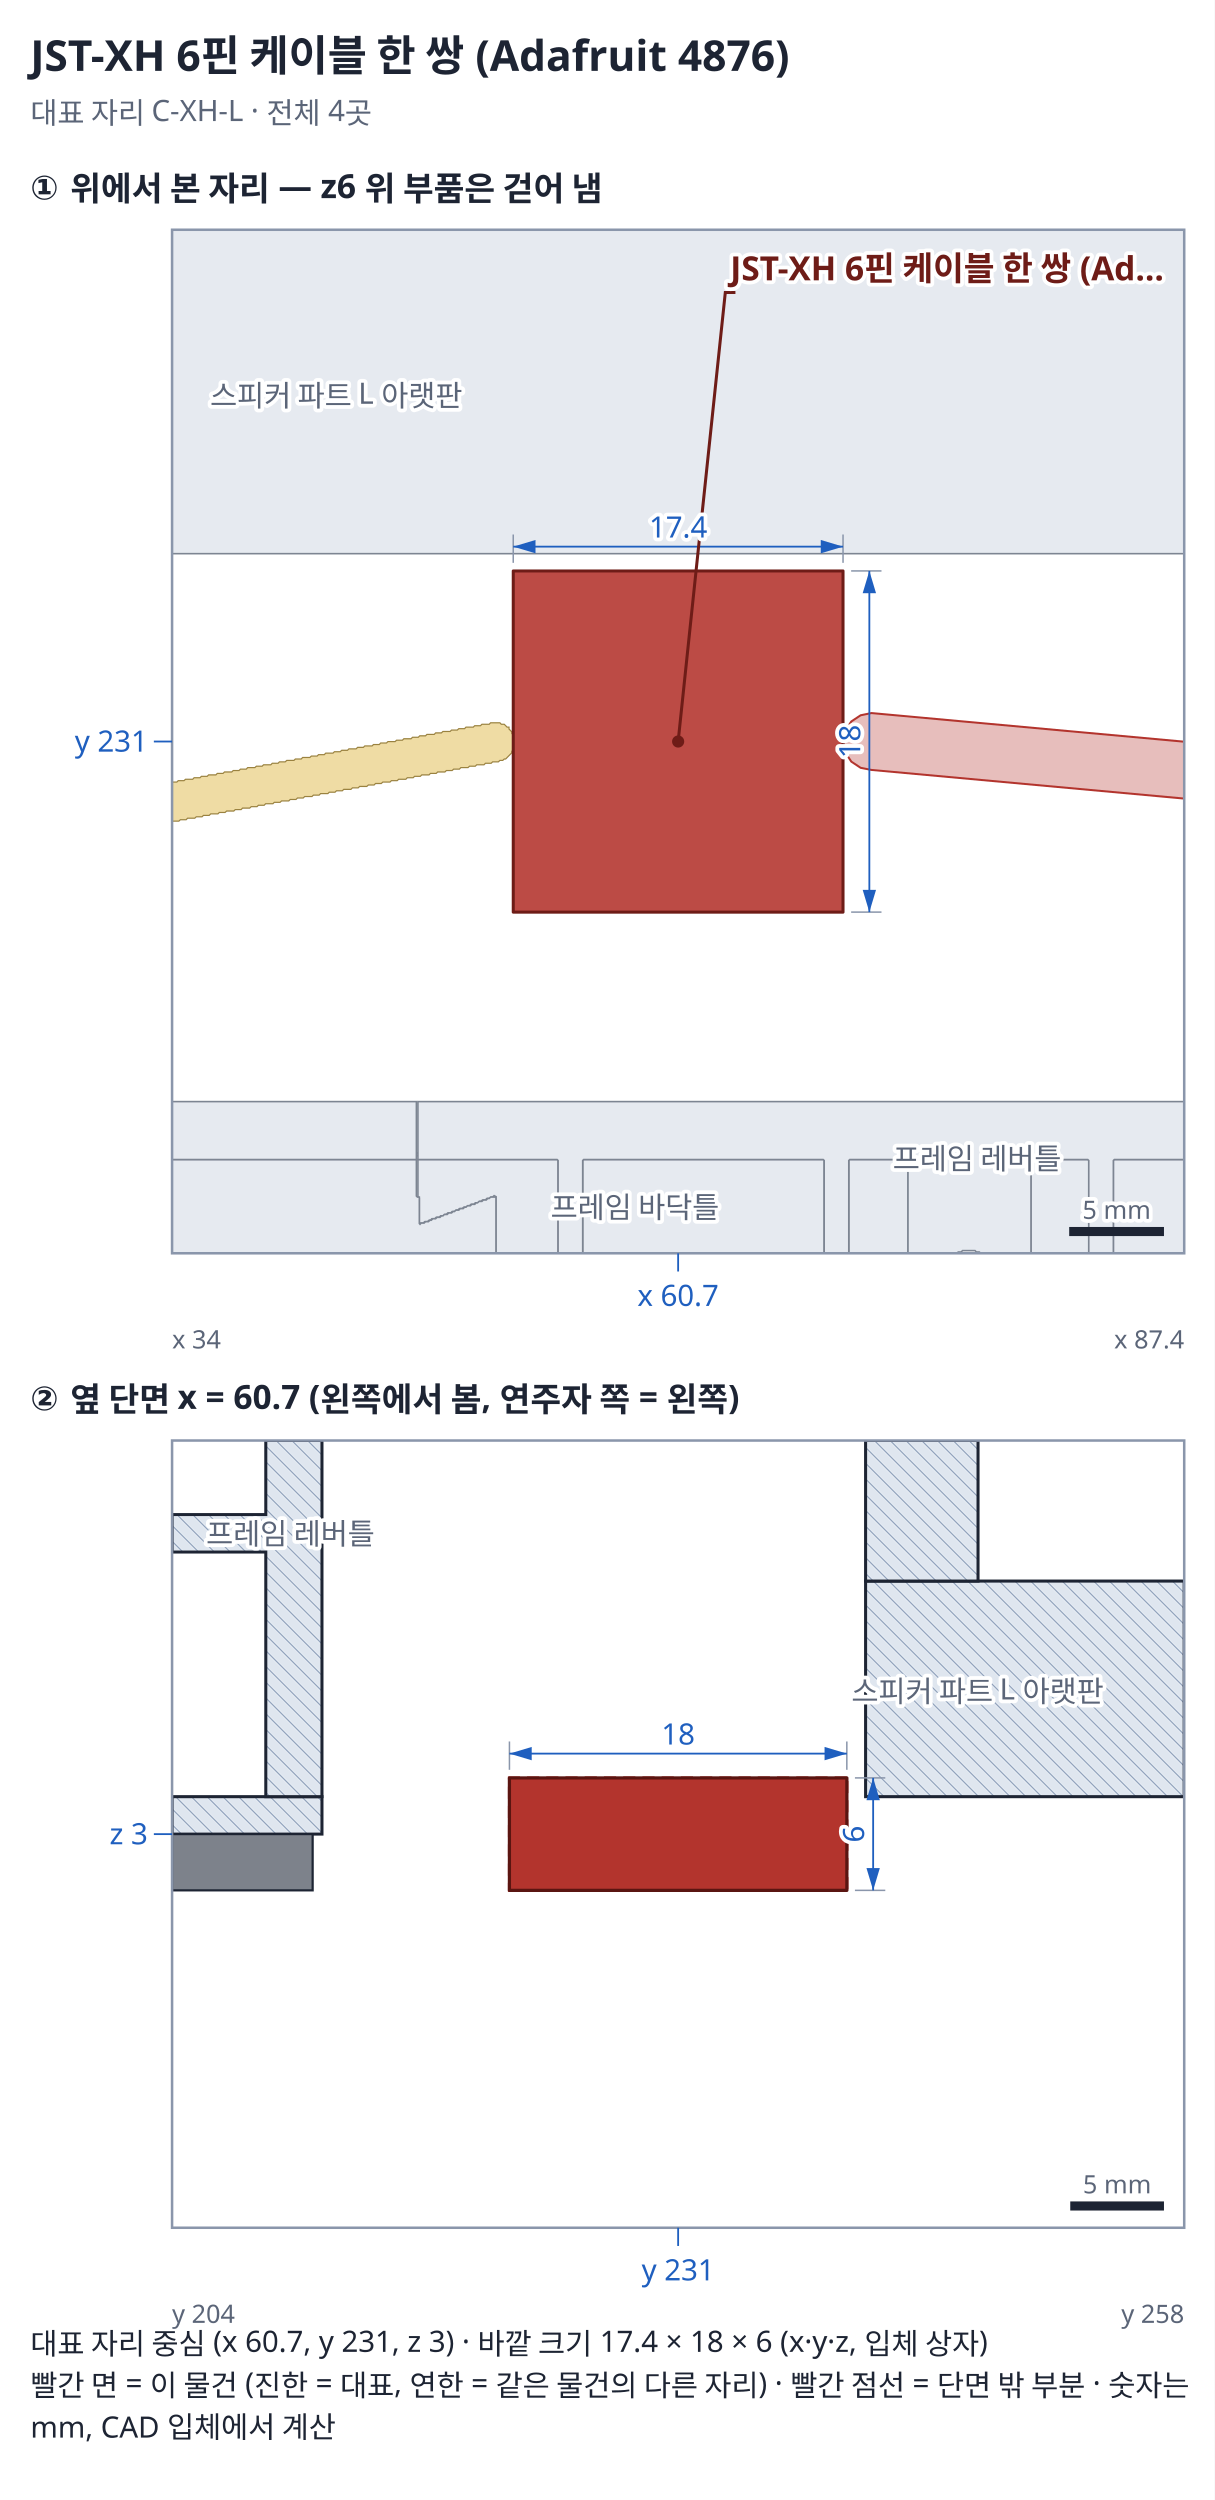
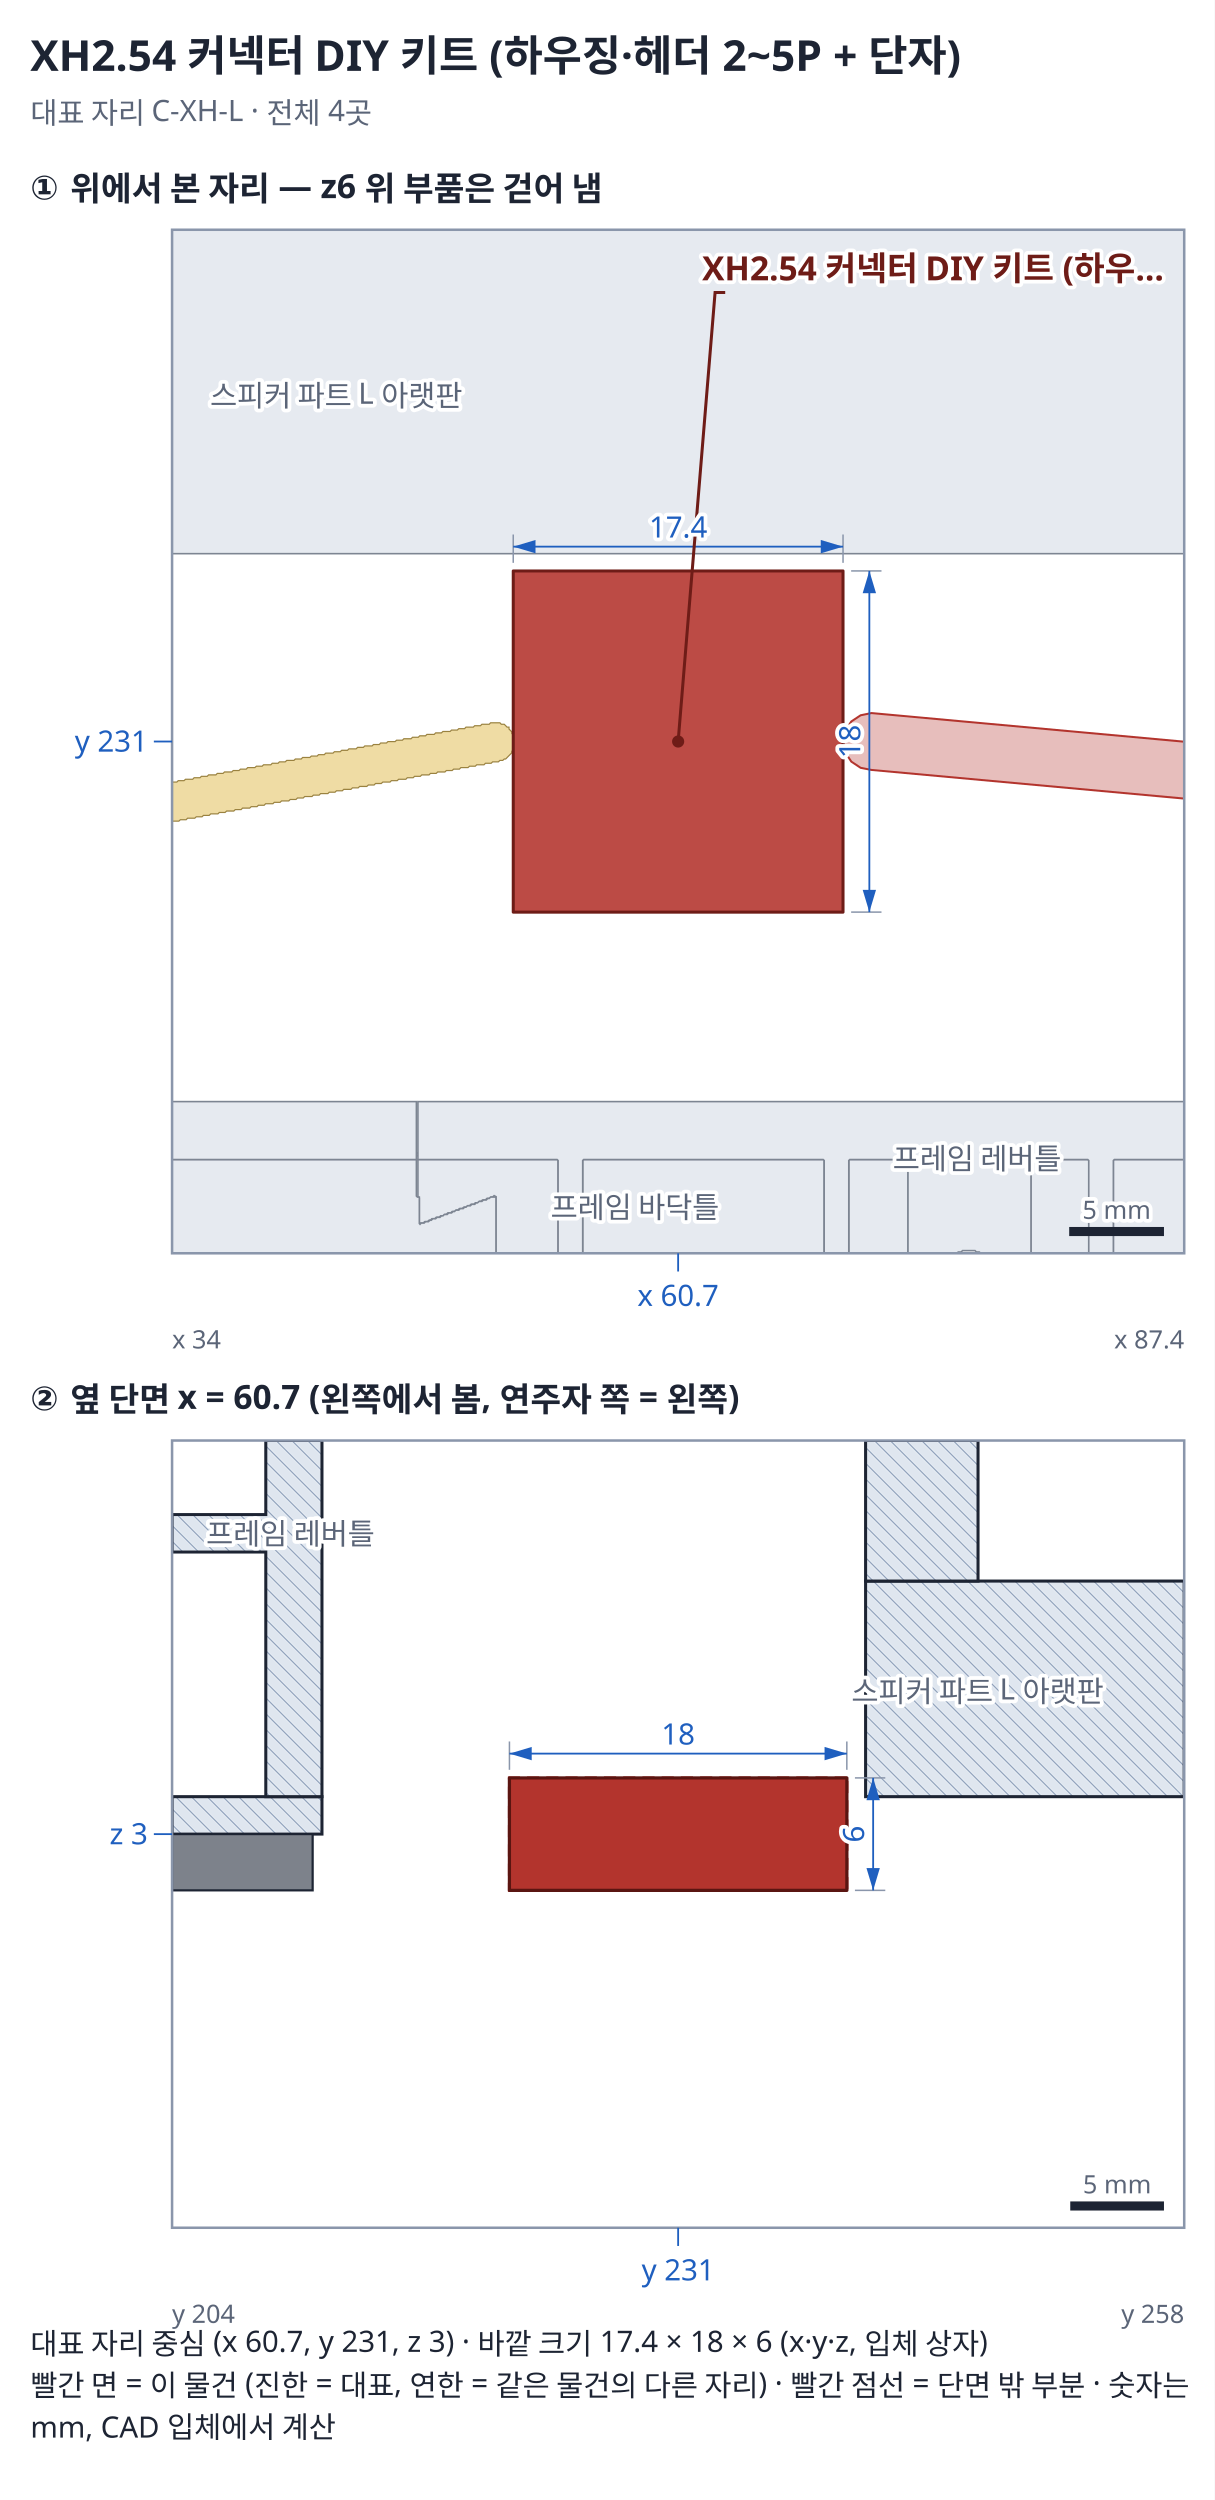
<svg xmlns="http://www.w3.org/2000/svg" viewBox="0 0 120 247" width="600" height="1235">
  <defs>
    <style>
.bg{fill:#ffffff}
.frame{fill:none;stroke:#1d2433;stroke-width:.5}
.t{font-family:'Apple SD Gothic Neo','Noto Sans KR','Malgun Gothic','IBM Plex Sans KR',sans-serif;fill:#1d2433}
.h{paint-order:stroke;stroke:#ffffff;stroke-width:.75;stroke-linejoin:round}
.tb{font-weight:700}
.td{fill:#1f5fbf}
.tm{fill:#5b6578}
.tr{fill:#c2410c}
.S-wood{fill:url(#hw);stroke:#1d2433;stroke-width:.4;stroke-linejoin:round}
.S-print{fill:url(#hp);stroke:#1d2433;stroke-width:.4;stroke-linejoin:round}
.S-metal{fill:url(#hm);stroke:#1d2433;stroke-width:.32;stroke-linejoin:round}
.S-rubber{fill:#50555e;stroke:#1d2433;stroke-width:.25}
.S-elec{fill:url(#he);stroke:#1d2433;stroke-width:.3}
.S-screen{fill:#3a4150;stroke:#1d2433;stroke-width:.3}
.S-cable{fill:#e3b23c;stroke:#6b5a1e;stroke-width:.18}
.S-ctx{fill:#eceef1;stroke:#a3aab5;stroke-width:.18}
.P-wood{fill:#f2e6d2;stroke:#39404d;stroke-width:.22;stroke-linejoin:round}
.P-print{fill:#e5ebf3;stroke:#39404d;stroke-width:.22;stroke-linejoin:round}
.P-metal{fill:#c9ced6;stroke:#39404d;stroke-width:.2}
.P-rubber{fill:#7d828b;stroke:#39404d;stroke-width:.18}
.P-elec{fill:#d3ead8;stroke:#39404d;stroke-width:.2}
.P-screen{fill:#596070;stroke:#39404d;stroke-width:.2}
.P-cable{fill:#f0cf7a;fill-opacity:.55;stroke:#8a7430;stroke-width:.14;stroke-opacity:.7}
.P-ctx{fill:#f2f3f5;stroke:#b3b9c3;stroke-width:.18}
.air{fill:#e8f1fb;stroke:none}
.hid{fill:none;stroke:#39404d;stroke-width:.24;stroke-dasharray:1.6 .9}
.hidc{fill:none;stroke:#c2410c;stroke-width:.28;stroke-dasharray:2.2 1.1}
.ph{fill:none;stroke:#5b6578;stroke-width:.3;stroke-dasharray:4 1 1 1}
.cl{fill:none;stroke:#6b7690;stroke-width:.2;stroke-dasharray:6 1.2 1 1.2}
.thin{fill:none;stroke:#39404d;stroke-width:.2}
.vis{fill:none;stroke:#1d2433;stroke-width:.3}
.sound{fill:none;stroke:#c2410c;stroke-width:.4;stroke-dasharray:3 1.2}
.ax{fill:none;stroke:#7a3fb5;stroke-width:.3;stroke-dasharray:5 1.2 1 1.2}
.keep{fill:none;stroke:#b42318;stroke-width:.3;stroke-dasharray:1.2 1}
.dm{fill:none;stroke:#1f5fbf;stroke-width:.18}
.ex{fill:none;stroke:#8a96ab;stroke-width:.15}
.ah{fill:#1f5fbf;stroke:none}
.ld{fill:none;stroke:#3d4555;stroke-width:.18}
.dot{fill:#3d4555}
.bal{fill:#ffffff;stroke:#1d2433;stroke-width:.25}
.secl{fill:none;stroke:#1d2433;stroke-width:.55}
.seca{fill:#1d2433}
.grid{fill:none;stroke:#1d2433;stroke-width:.25}
.grid2{fill:none;stroke:#8a96ab;stroke-width:.15}
.box{fill:#fbfbfc;stroke:#c3c9d3;stroke-width:.2}
.sheetply{fill:#fbf6ee;stroke:#1d2433;stroke-width:.35}
.zone{fill:#f4f6f9;stroke:#8a96ab;stroke-width:.2}
.datum{fill:none;stroke:#15803d;stroke-width:.9;stroke-linecap:round;stroke-opacity:.9}
.spot{fill:none;stroke:#c2410c;stroke-width:.32}
.spoth{fill:none;stroke:#c2410c;stroke-width:.32;stroke-dasharray:.45 .3}

.Zkw{fill:#fbfbf8;stroke:#7d8592;stroke-width:.16}.Zkb{fill:#aab0b9;stroke:#5d6672;stroke-width:.16}.Zpr{fill:#e6eaf0;stroke:#7d8592;stroke-width:.16}
.Zwd{fill:#efe4d0;stroke:#8a7a5e;stroke-width:.16}.Zel{fill:#dbe9df;stroke:#6f8a77;stroke-width:.16}.Zmt{fill:#d2d7de;stroke:#6f7887;stroke-width:.14}
.Zrb{fill:#c4c8ce;stroke:#6f7887;stroke-width:.14}.Zcb{fill:#efdca4;stroke:#9a8240;stroke-width:.12}
.Skw{fill:#f4f4ee;stroke:#1d2433;stroke-width:.3}.Skb{fill:#8e95a0;stroke:#1d2433;stroke-width:.3}.Spr{fill:url(#hp);stroke:#1d2433;stroke-width:.3}
.Swd{fill:url(#hw);stroke:#1d2433;stroke-width:.3}.Sel{fill:url(#he);stroke:#1d2433;stroke-width:.26}.Smt{fill:url(#hm);stroke:#1d2433;stroke-width:.24}
.Srb{fill:#7d828b;stroke:#1d2433;stroke-width:.22}.Scb{fill:#e3b23c;stroke:#6b5a1e;stroke-width:.16}
.HL{fill:#B3342D;fill-opacity:.88;stroke:#6e1c17;stroke-width:.3;stroke-linejoin:round}
.HLs{fill:#B3342D;stroke:#5a1511;stroke-width:.32;stroke-linejoin:round}
.HL2{fill:#B3342D;fill-opacity:.32;stroke:#B3342D;stroke-width:.2}
.HLp{fill:#B3342D;fill-opacity:.14;stroke:#B3342D;stroke-width:.3;stroke-dasharray:1.2 .7}
.HH{fill:#d9822b;fill-opacity:.35;stroke:#a35a12;stroke-width:.22}
.vf{fill:none;stroke:#8a96ab;stroke-width:.25}
.lead{fill:none;stroke:#6e1c17;stroke-width:.3}
.tl{fill:#6e1c17}
.nb{fill:#5b6578}
</style>
    <pattern id="hw" patternUnits="userSpaceOnUse" width="1.6" height="1.6" patternTransform="rotate(45)">
      <rect width="1.6" height="1.6" fill="#ecdcc2" />
      <line x1="0" y1="0" x2="0" y2="1.6" stroke="#a8875a" stroke-width=".22" />
    </pattern>
    <pattern id="hp" patternUnits="userSpaceOnUse" width="1.1" height="1.1" patternTransform="rotate(-45)">
      <rect width="1.1" height="1.1" fill="#dfe6ef" />
      <line x1="0" y1="0" x2="0" y2="1.1" stroke="#7f93b0" stroke-width=".16" />
    </pattern>
    <pattern id="hm" patternUnits="userSpaceOnUse" width=".9" height=".9" patternTransform="rotate(45)">
      <rect width=".9" height=".9" fill="#c3c8d1" />
      <path d="M0 0V.9M0 0H.9" stroke="#5d6778" stroke-width=".12" />
    </pattern>
    <pattern id="he" patternUnits="userSpaceOnUse" width="1.4" height="1.4">
      <rect width="1.4" height="1.4" fill="#cfe6d3" />
      <line x1="0" y1=".7" x2="1.4" y2=".7" stroke="#5f9a6c" stroke-width=".14" />
    </pattern>
    <clipPath id="c0">
      <rect x="17.00" y="22.70" width="100.00" height="101.12" />
    </clipPath>
    <clipPath id="c1">
      <rect x="17.00" y="142.32" width="100.00" height="77.78" />
    </clipPath>
  </defs>
  <rect class="bg" x="0" y="0" width="120" height="247" />
  <g class="L-geo">
    <path class="Zrb" fill-rule="evenodd" d="M41.36 113.91 41.07 113.91 41.07 114.20 41.36 114.20Z" clip-path="url(#c0)" />
    <path class="Zcb" fill-rule="evenodd" d="M17.82 80.99 18.39 80.99 18.53 80.84 19.24 80.84 19.39 80.70 19.96 80.70 20.10 80.56 20.67 80.56 20.82 80.41 21.53 80.41 21.67 80.27 22.24 80.27 22.39 80.13 23.10 80.13 23.24 79.99 23.82 79.99 23.96 79.84 24.67 79.84 24.82 79.70 25.39 79.70 25.53 79.56 26.10 79.56 26.24 79.41 26.96 79.41 27.10 79.27 27.67 79.27 27.82 79.13 28.53 79.13 28.67 78.99 29.24 78.99 29.39 78.84 29.96 78.84 30.10 78.70 30.82 78.70 30.96 78.56 31.53 78.56 31.67 78.41 32.39 78.41 32.53 78.27 33.10 78.27 33.24 78.13 33.82 78.13 33.96 77.99 34.67 77.99 34.82 77.84 35.39 77.84 35.53 77.70 36.24 77.70 36.39 77.56 36.96 77.56 37.10 77.41 37.67 77.41 37.82 77.27 38.53 77.27 38.67 77.13 39.24 77.13 39.39 76.99 40.10 76.99 40.24 76.84 40.82 76.84 40.96 76.70 41.53 76.70 41.67 76.56 42.39 76.56 42.53 76.41 43.10 76.41 43.24 76.27 43.96 76.27 44.10 76.13 44.67 76.13 44.82 75.99 45.39 75.99 45.53 75.84 46.24 75.84 46.39 75.70 46.96 75.70 47.10 75.56 47.82 75.56 47.96 75.41 48.53 75.41 48.67 75.27 49.24 75.27 49.39 75.13 49.67 75.13 49.82 74.99 49.96 74.99 50.57 74.37 50.57 74.23 50.71 74.09 50.71 72.60 50.57 72.46 50.57 72.31 50.29 72.03 50.29 71.84 50.10 71.84 49.82 71.56 49.53 71.56 49.39 71.41 48.47 71.41 48.33 71.56 47.61 71.56 47.47 71.70 46.90 71.70 46.76 71.84 46.04 71.84 45.90 71.99 45.33 71.99 45.18 72.13 44.61 72.13 44.47 72.27 43.76 72.27 43.61 72.41 43.04 72.41 42.90 72.56 42.18 72.56 42.04 72.70 41.47 72.70 41.33 72.84 40.76 72.84 40.61 72.99 39.90 72.99 39.76 73.13 39.18 73.13 39.04 73.27 38.33 73.27 38.18 73.41 37.61 73.41 37.47 73.56 36.90 73.56 36.76 73.70 36.04 73.70 35.90 73.84 35.33 73.84 35.18 73.99 34.47 73.99 34.33 74.13 33.76 74.13 33.61 74.27 33.04 74.27 32.90 74.41 32.18 74.41 32.04 74.56 31.47 74.56 31.33 74.70 30.76 74.70 30.61 74.84 29.90 74.84 29.76 74.99 29.18 74.99 29.04 75.13 28.33 75.13 28.18 75.27 27.61 75.27 27.47 75.41 26.90 75.41 26.76 75.56 26.04 75.56 25.90 75.70 25.33 75.70 25.18 75.84 24.47 75.84 24.33 75.99 23.76 75.99 23.61 76.13 23.04 76.13 22.90 76.27 22.18 76.27 22.04 76.41 21.47 76.41 21.33 76.56 20.61 76.56 20.47 76.70 19.90 76.70 19.76 76.84 19.18 76.84 19.04 76.99 18.33 76.99 18.18 77.13 17.61 77.13 17.47 77.27 17.00 77.27 17.00 81.13 17.67 81.13Z" clip-path="url(#c0)" />
    <path class="Zpr" fill-rule="evenodd" d="M117.00 22.70 17.00 22.70 17.00 54.70 117.00 54.70Z" clip-path="url(#c0)" />
    <path class="Zpr" fill-rule="evenodd" d="M55.14 114.56 41.29 114.56 41.29 118.23 41.43 118.37 41.43 120.84 41.82 120.84 41.96 120.70 42.24 120.70 42.39 120.56 42.53 120.56 42.67 120.41 42.96 120.41 43.10 120.27 43.39 120.27 43.53 120.13 43.82 120.13 43.96 119.99 44.10 119.99 44.24 119.84 44.53 119.84 44.67 119.70 44.96 119.70 45.10 119.56 45.24 119.56 45.39 119.41 45.67 119.41 45.82 119.27 46.10 119.27 46.24 119.13 46.39 119.13 46.53 118.99 46.82 118.99 46.96 118.84 47.24 118.84 47.39 118.70 47.53 118.70 47.67 118.56 47.96 118.56 48.10 118.41 48.39 118.41 48.53 118.27 48.67 118.27 48.82 118.13 49.00 118.23 49.00 123.84 55.14 123.84ZM81.43 114.56 57.57 114.56 57.57 123.84 81.43 123.84ZM89.71 114.56 83.86 114.56 83.86 123.84 89.71 123.84ZM107.57 114.56 101.86 114.56 101.86 123.84 107.57 123.84ZM117.00 114.56 110.00 114.56 110.00 123.84 117.00 123.84Z" clip-path="url(#c0)" />
    <path class="Zpr" fill-rule="evenodd" d="M57.57 114.66 57.67 114.56 81.33 114.56 81.43 114.66 81.43 123.84 83.86 123.84 83.86 114.66 83.96 114.56 89.61 114.56 89.71 114.66 89.71 123.84 94.53 123.84 94.67 123.70 94.96 123.70 95.10 123.56 96.33 123.56 96.47 123.70 96.76 123.70 96.90 123.84 101.86 123.84 101.86 114.66 101.96 114.56 107.47 114.56 107.57 114.66 107.57 123.84 110.00 123.84 110.00 114.66 110.10 114.56 117.00 114.56 117.00 108.84 41.29 108.84 41.29 114.56 55.04 114.56 55.14 114.66 55.14 123.84 57.57 123.84Z" clip-path="url(#c0)" />
    <path class="Zpr" fill-rule="evenodd" d="M49.00 118.27 48.47 118.27 48.33 118.41 48.18 118.41 48.04 118.56 47.76 118.56 47.61 118.70 47.33 118.70 47.18 118.84 47.04 118.84 46.90 118.99 46.61 118.99 46.47 119.13 46.18 119.13 46.04 119.27 45.90 119.27 45.76 119.41 45.47 119.41 45.33 119.56 45.04 119.56 44.90 119.70 44.76 119.70 44.61 119.84 44.33 119.84 44.18 119.99 43.90 119.99 43.76 120.13 43.61 120.13 43.47 120.27 43.18 120.27 43.04 120.41 42.76 120.41 42.61 120.56 42.47 120.56 42.33 120.70 42.04 120.70 41.90 120.84 41.61 120.84 41.50 120.96 41.43 120.88 41.43 118.27 41.24 118.27 41.14 118.17 41.14 114.56 17.00 114.56 17.00 123.84 49.00 123.84Z" clip-path="url(#c0)" />
    <path class="Zpr" fill-rule="evenodd" d="M41.14 108.84 17.00 108.84 17.00 114.56 41.14 114.56Z" clip-path="url(#c0)" />
    <path class="Spr" fill-rule="evenodd" d="M31.81 177.51 17.00 177.51 17.00 181.21 31.81 181.21Z" clip-path="url(#c1)" />
    <path class="Spr" fill-rule="evenodd" d="M31.81 142.32 26.26 142.32 26.26 149.64 17.00 149.64 17.00 153.34 26.26 153.34 26.26 177.51 31.81 177.51Z" clip-path="url(#c1)" />
    <path class="Spr" fill-rule="evenodd" d="M117.00 156.21 85.52 156.21 85.52 177.51 117.00 177.51Z" clip-path="url(#c1)" />
    <path class="Spr" fill-rule="evenodd" d="M96.63 142.32 85.52 142.32 85.52 156.21 96.63 156.21Z" clip-path="url(#c1)" />
    <path class="Srb" fill-rule="evenodd" d="M30.89 181.21 17.00 181.21 17.00 186.77 30.89 186.77Z" clip-path="url(#c1)" />
  </g>
  <g class="L-over">
    <path class="HL2" fill-rule="evenodd" d="M117.00 73.28 86.10 70.45 85.03 70.67 84.11 71.28 83.51 72.19 83.29 73.26 83.51 74.34 84.11 75.25 85.03 75.86 86.10 76.07 117.00 78.90Z" clip-path="url(#c0)" />
    <path class="HL" fill-rule="evenodd" d="M83.29 56.41 50.71 56.41 50.71 90.12 83.29 90.12Z" clip-path="url(#c0)" />
    <rect class="vf" x="17.000" y="22.700" width="100.000" height="101.124" />
    <rect class="seca" x="105.637" y="121.224" width="9.363" height="0.900" />
    <path class="HLp" fill-rule="evenodd" d="M83.67 175.66 50.33 175.66 50.33 186.77 83.67 186.77Z" clip-path="url(#c1)" />
    <path class="HLs" fill-rule="evenodd" d="M83.67 175.66 50.33 175.66 50.33 186.77 83.67 186.77Z" clip-path="url(#c1)" />
    <rect class="vf" x="17.000" y="142.324" width="100.000" height="77.778" />
    <rect class="seca" x="105.741" y="217.501" width="9.259" height="0.900" />
  </g>
  <g class="L-dim">
    <path class="dm" d="M67.000 123.824 L67.000 125.624" />
    <path class="dm" d="M15.200 73.262 L17.000 73.262" />
    <path class="ex" d="M50.708 55.608 L50.708 52.808" />
    <path class="ex" d="M83.292 55.608 L83.292 52.808" />
    <path class="dm" d="M50.708 54.008 L83.292 54.008" />
    <path class="ah" d="M50.708 54.008 L52.908 53.348 L52.908 54.668 Z" />
    <path class="ah" d="M83.292 54.008 L81.092 54.668 L81.092 53.348 Z" />
    <path class="ex" d="M84.092 56.408 L87.092 56.408" />
    <path class="ex" d="M84.092 90.116 L87.092 90.116" />
    <path class="dm" d="M85.892 56.408 L85.892 90.116" />
    <path class="ah" d="M85.892 56.408 L86.552 58.608 L85.232 58.608 Z" />
    <path class="ah" d="M85.892 90.116 L85.232 87.916 L86.552 87.916 Z" />
    <path class="dm" d="M67.000 220.101 L67.000 221.901" />
    <path class="dm" d="M15.200 181.212 L17.000 181.212" />
    <path class="ex" d="M50.333 174.857 L50.333 172.057" />
    <path class="ex" d="M83.667 174.857 L83.667 172.057" />
    <path class="dm" d="M50.333 173.257 L83.667 173.257" />
    <path class="ah" d="M50.333 173.257 L52.533 172.597 L52.533 173.917 Z" />
    <path class="ah" d="M83.667 173.257 L81.467 173.917 L81.467 172.597 Z" />
    <path class="ex" d="M84.467 175.657 L87.467 175.657" />
    <path class="ex" d="M84.467 186.768 L87.467 186.768" />
    <path class="dm" d="M86.267 175.657 L86.267 186.768" />
    <path class="ah" d="M86.267 175.657 L86.927 177.857 L85.607 177.857 Z" />
    <path class="ah" d="M86.267 186.768 L85.607 184.568 L86.927 184.568 Z" />
  </g>
  <g class="L-lead">
-     <path class="lead" d="M67.00 73.26 L71.66 28.90 L72.66 28.90" />
+     <path class="lead" d="M67.00 73.26 L70.65 28.90 L71.65 28.90" />
    <circle class="tl" cx="67.000" cy="73.262" r="0.600" />
  </g>
  <g class="L-text">
-     <text class="t tb" x="3.000" y="7.000" font-size="4.20" text-anchor="start">JST-XH 6핀 케이블 한 쌍 (Adafruit 4876)</text>
+     <text class="t tb" x="3.000" y="7.000" font-size="4.20" text-anchor="start">XH2.54 커넥터 DIY 키트 (하우징·헤더 2~5P + 단자)</text>
    <text class="t tm" x="3.000" y="12.200" font-size="2.90" text-anchor="start">대표 자리 C-XH-L · 전체 4곳</text>
    <text class="t tb" x="3.000" y="19.700" font-size="3.30" text-anchor="start">① 위에서 본 자리 — z6 위 부품은 걷어 냄</text>
    <text class="t h td" x="67.000" y="129.024" font-size="2.90" text-anchor="middle">x 60.7</text>
    <text class="t h td" x="14.600" y="74.262" font-size="2.90" text-anchor="end">y 231</text>
    <text class="t tm" x="17.000" y="133.224" font-size="2.50" text-anchor="start">x 34</text>
    <text class="t tm" x="117.000" y="133.224" font-size="2.50" text-anchor="end">x 87.4</text>
    <text class="t h td" x="67.000" y="53.108" font-size="2.90" text-anchor="middle">17.4</text>
    <text class="t h td" x="84.992" y="73.262" font-size="2.90" text-anchor="middle" transform="rotate(-90 84.992 73.262)">18</text>
-     <text class="t h tb tl" x="115.000" y="27.700" font-size="3.30" text-anchor="end">JST-XH 6핀 케이블 한 쌍 (Ad…</text>
+     <text class="t h tb tl" x="115.000" y="27.700" font-size="3.30" text-anchor="end">XH2.54 커넥터 DIY 키트 (하우…</text>
    <text class="t h tm" x="110.318" y="120.424" font-size="2.50" text-anchor="middle">5 mm</text>
    <text class="t h nb" x="33.216" y="40.132" font-size="2.90" text-anchor="middle">스피커 파트 L 아랫판</text>
    <text class="t h nb" x="96.537" y="115.519" font-size="2.90" text-anchor="middle">프레임 레버틀</text>
    <text class="t h nb" x="62.730" y="120.325" font-size="2.90" text-anchor="middle">프레임 바닥틀</text>
    <text class="t tb" x="3.000" y="139.324" font-size="3.30" text-anchor="start">② 옆 단면 x = 60.7 (왼쪽에서 봄, 연주자 쪽 = 왼쪽)</text>
    <text class="t h td" x="67.000" y="225.301" font-size="2.90" text-anchor="middle">y 231</text>
    <text class="t h td" x="14.600" y="182.212" font-size="2.90" text-anchor="end">z 3</text>
    <text class="t tm" x="17.000" y="229.501" font-size="2.50" text-anchor="start">y 204</text>
    <text class="t tm" x="117.000" y="229.501" font-size="2.50" text-anchor="end">y 258</text>
    <text class="t h td" x="67.000" y="172.357" font-size="2.90" text-anchor="middle">18</text>
    <text class="t h td" x="85.367" y="181.212" font-size="2.90" text-anchor="middle" transform="rotate(-90 85.367 181.212)">6</text>
    <text class="t h tm" x="110.370" y="216.701" font-size="2.50" text-anchor="middle">5 mm</text>
    <text class="t h nb" x="96.580" y="168.148" font-size="2.90" text-anchor="middle">스피커 파트 L 아랫판</text>
    <text class="t h nb" x="28.696" y="152.583" font-size="2.90" text-anchor="middle">프레임 레버틀</text>
    <text class="t" x="3.000" y="232.601" font-size="2.90" text-anchor="start">대표 자리 중심 (x 60.7, y 231, z 3) · 바깥 크기 17.4 × 18 × 6 (x·y·z, 입체 상자)</text>
    <text class="t" x="3.000" y="236.719" font-size="2.90" text-anchor="start">빨간 면 = 이 물건 (진한 = 대표, 연한 = 같은 물건의 다른 자리) · 빨간 점선 = 단면 밖 부분 · 숫자는</text>
    <text class="t" x="3.000" y="240.837" font-size="2.90" text-anchor="start">mm, CAD 입체에서 계산</text>
  </g>
</svg>
